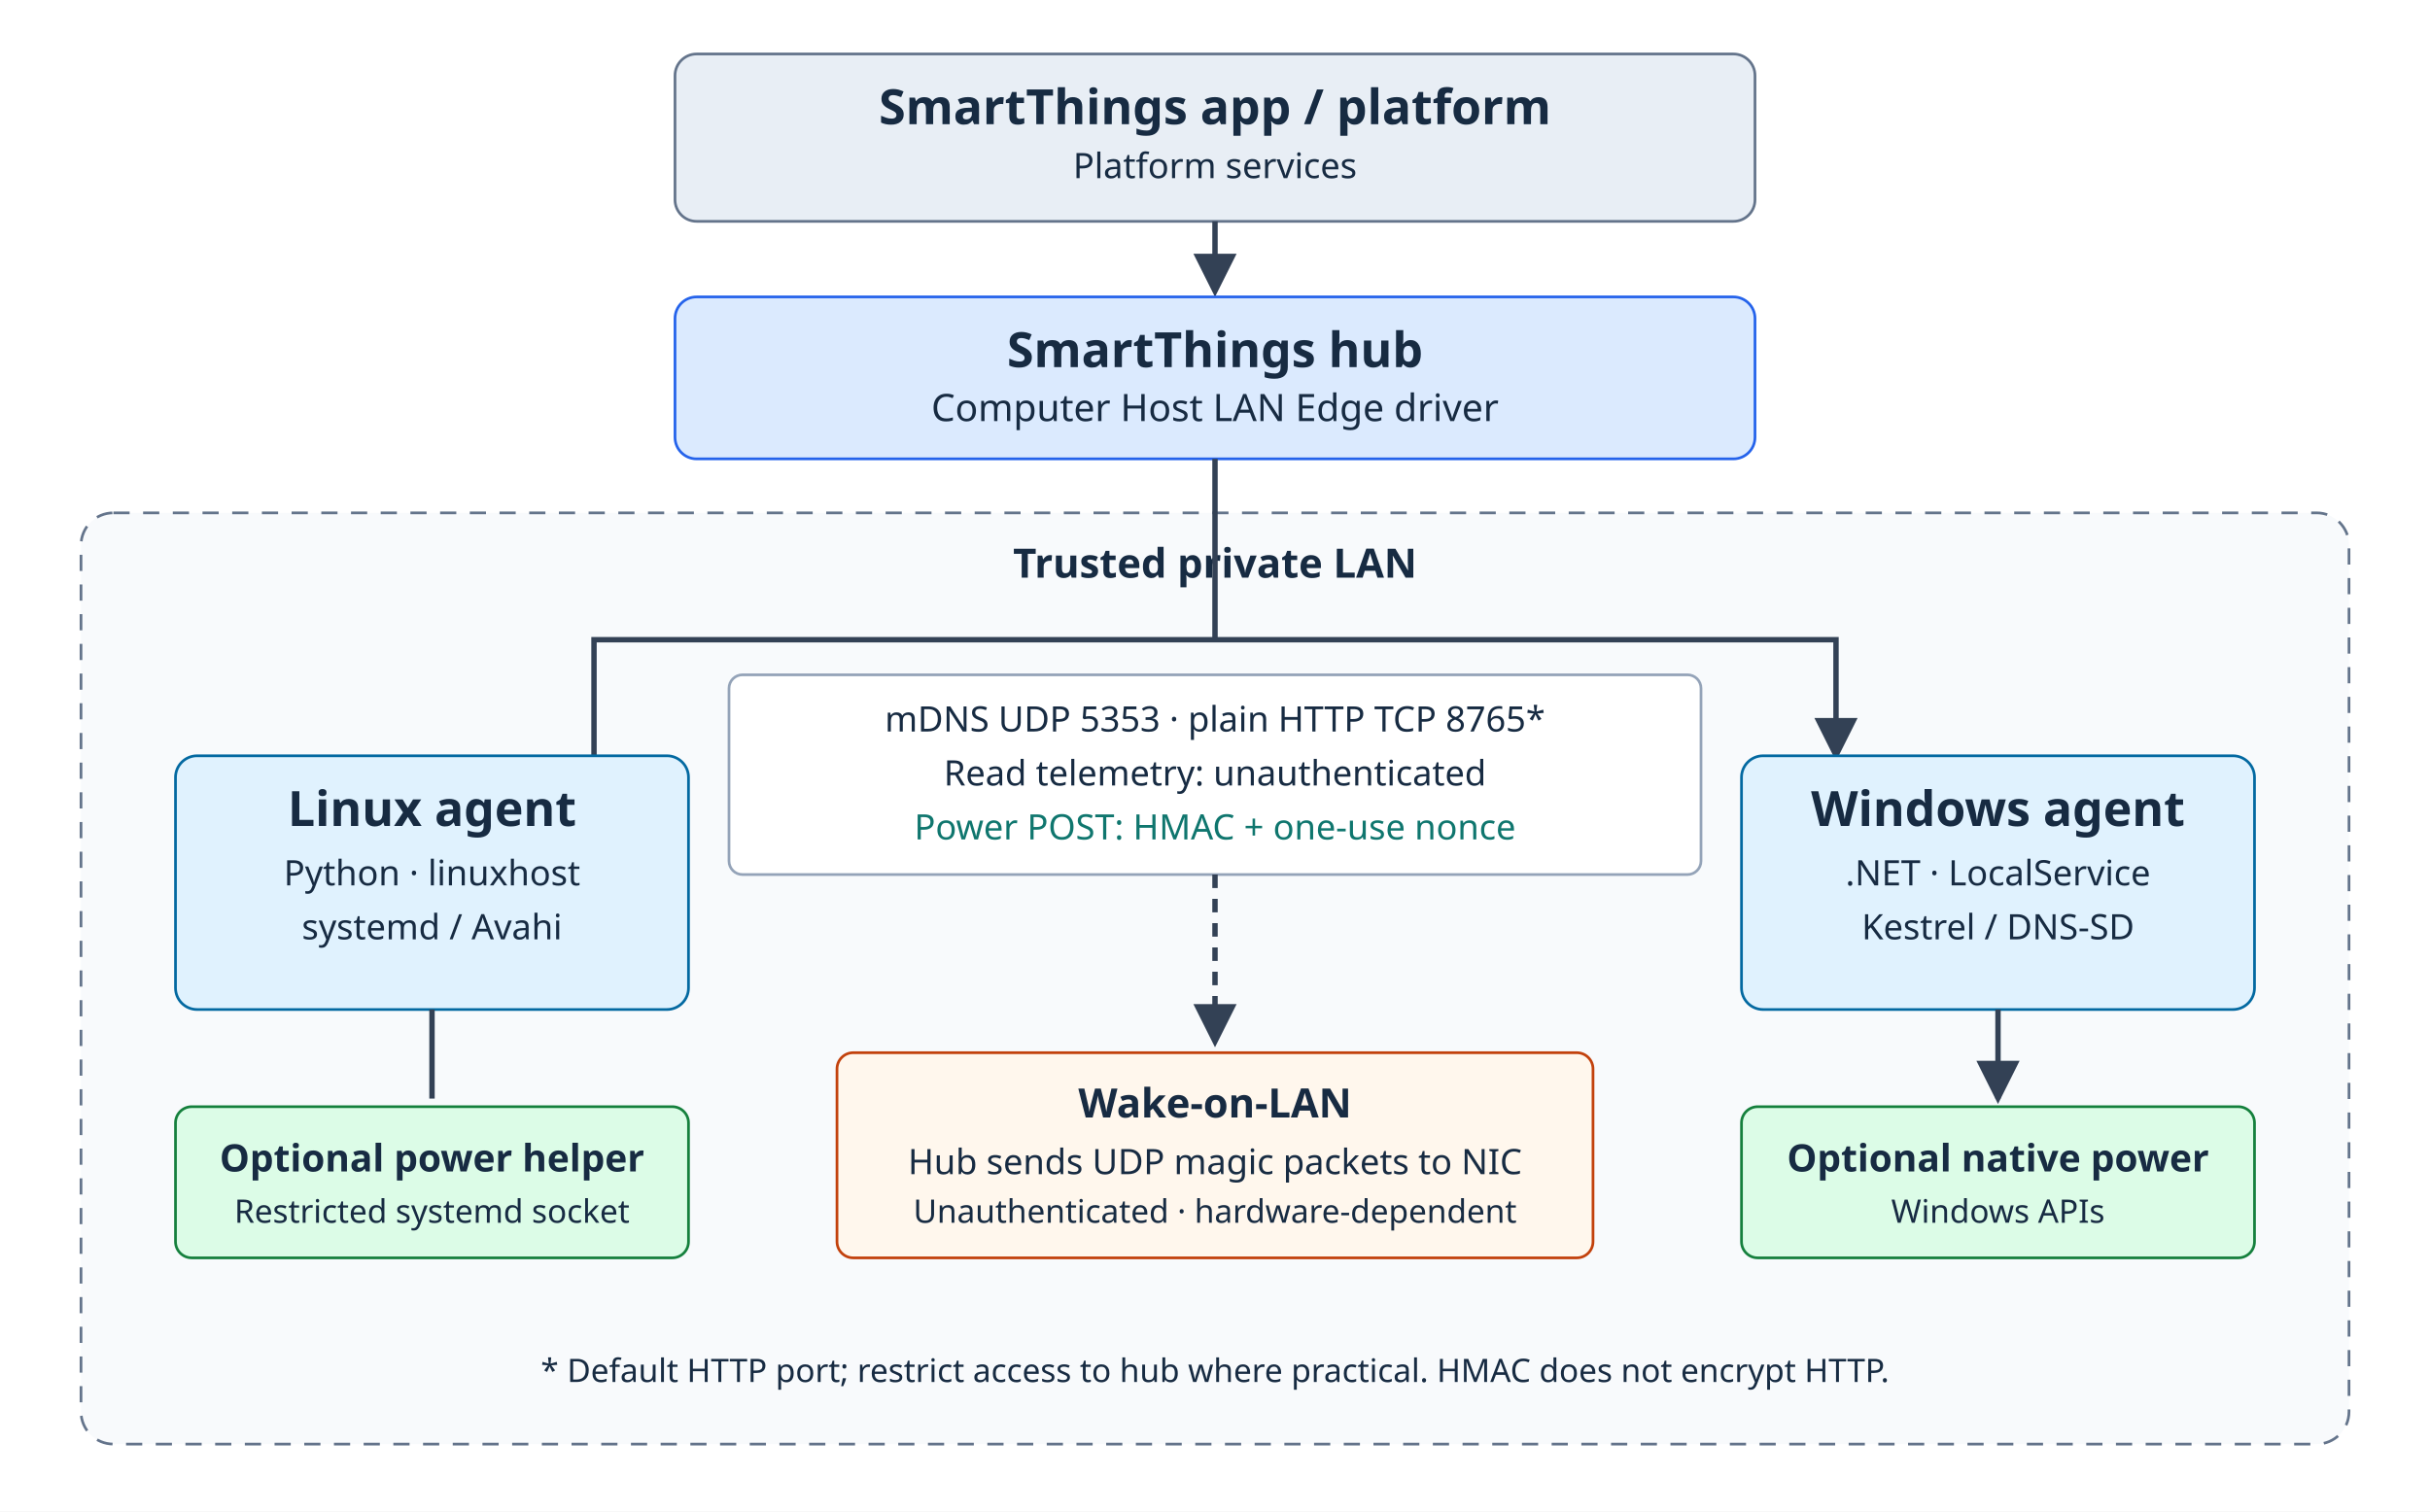
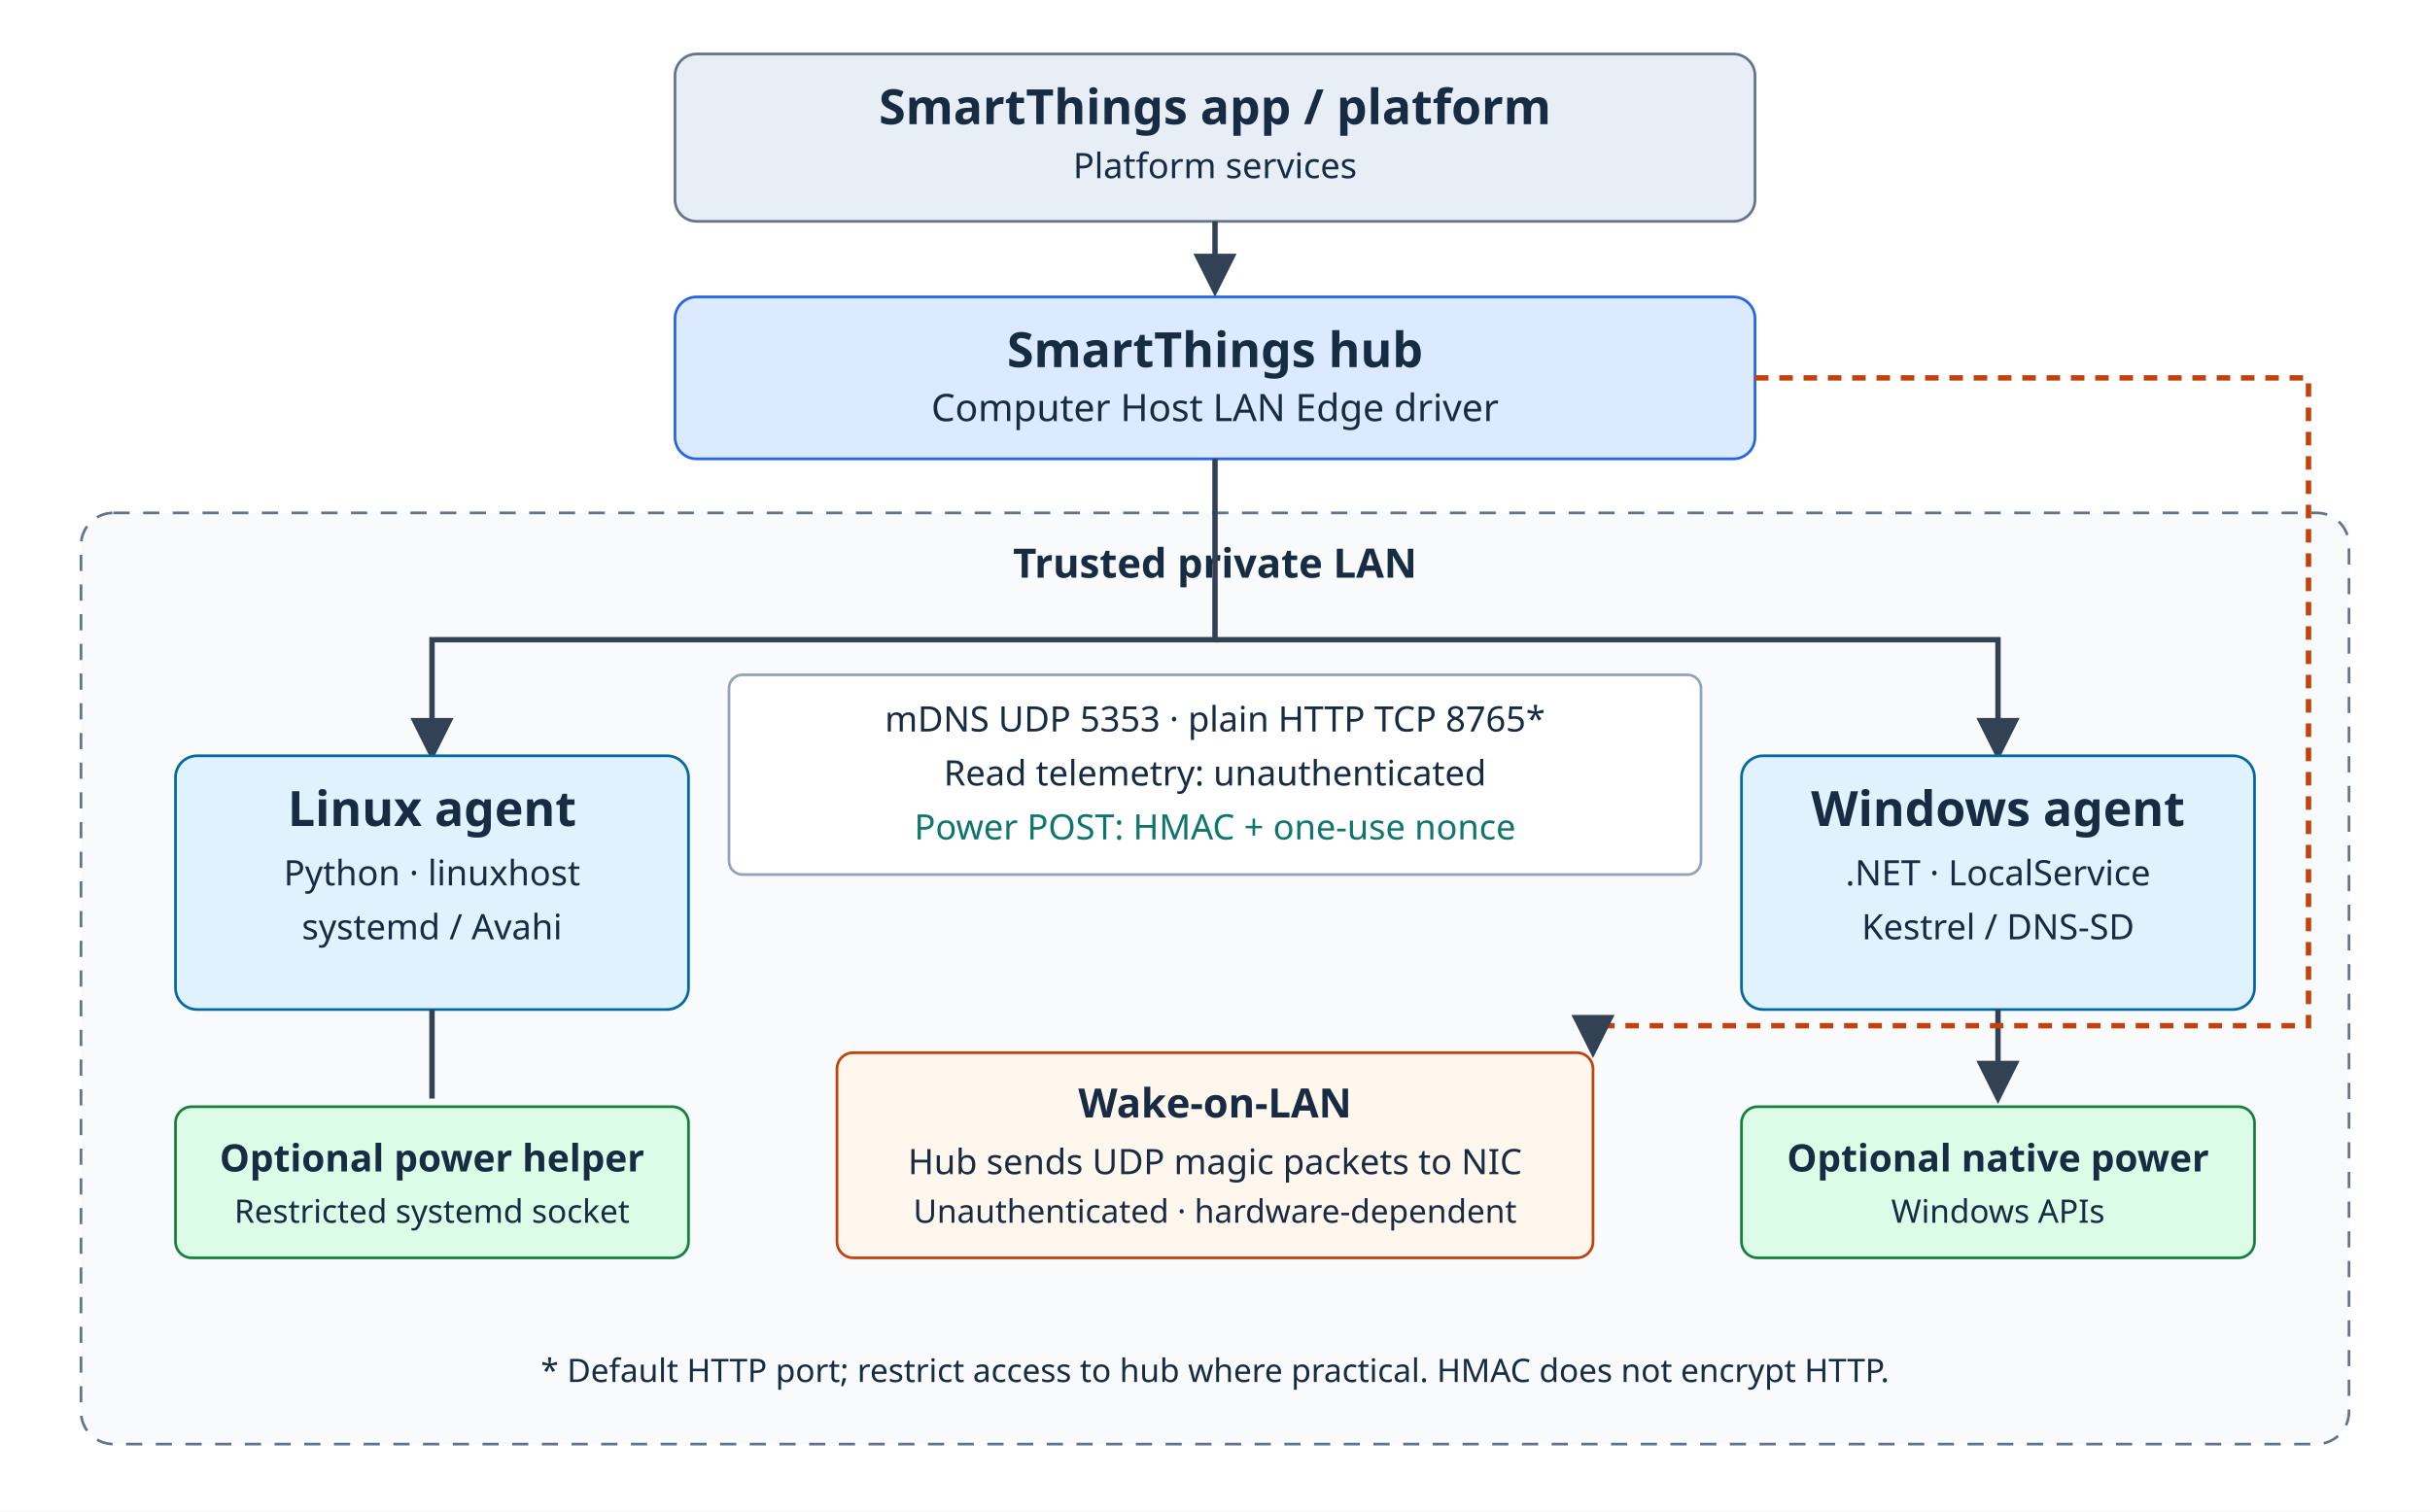
<svg xmlns="http://www.w3.org/2000/svg" width="900" height="560" viewBox="0 0 900 560" role="img" aria-labelledby="title desc">
  <defs>
    <marker id="arrow" markerWidth="8" markerHeight="8" refX="7" refY="4" orient="auto-start-reverse">
      <path d="M0 0 L8 4 L0 8 Z" fill="#334155" />
    </marker>
  </defs>
  <rect width="900" height="560" fill="#ffffff" />
  <g font-family="sans-serif" fill="#172b42" text-anchor="middle">
    <rect x="250" y="20" width="400" height="62" rx="8" fill="#e8eef5" stroke="#64748b" />
    <text x="450" y="46" font-size="18" font-weight="bold">SmartThings app / platform</text>
    <text x="450" y="66" font-size="13">Platform services</text>
    <path d="M450 82 V108" stroke="#334155" stroke-width="2" marker-end="url(#arrow)" />
    <rect x="250" y="110" width="400" height="60" rx="8" fill="#dbeafe" stroke="#2563eb" />
    <text x="450" y="136" font-size="18" font-weight="bold">SmartThings hub</text>
    <text x="450" y="156" font-size="14">Computer Host LAN Edge driver</text>
    <rect x="30" y="190" width="840" height="345" rx="12" fill="#f8fafc" stroke="#64748b" stroke-dasharray="6 5" />
    <text x="450" y="214" font-size="15" font-weight="bold">Trusted private LAN</text>
-     <path d="M450 170 V237 H220 V280 M450 237 H680 V280" stroke="#334155" stroke-width="2" fill="none" marker-end="url(#arrow)" />
+     <path d="M450 170 V237 H160 V280" stroke="#334155" stroke-width="2" fill="none" marker-end="url(#arrow)" />
+     <path d="M450 237 H740 V280" stroke="#334155" stroke-width="2" fill="none" marker-end="url(#arrow)" />
    <rect x="270" y="250" width="360" height="74" rx="5" fill="#ffffff" stroke="#94a3b8" />
    <text x="450" y="271" font-size="13">mDNS UDP 5353 · plain HTTP TCP 8765*</text>
    <text x="450" y="291" font-size="13">Read telemetry: unauthenticated</text>
    <text x="450" y="311" font-size="13" fill="#0f766e">Power POST: HMAC + one-use nonce</text>
    <rect x="65" y="280" width="190" height="94" rx="8" fill="#e0f2fe" stroke="#0369a1" />
    <text x="160" y="306" font-size="18" font-weight="bold">Linux agent</text>
    <text x="160" y="328" font-size="13">Python · linuxhost</text>
    <text x="160" y="348" font-size="13">systemd / Avahi</text>
    <rect x="645" y="280" width="190" height="94" rx="8" fill="#e0f2fe" stroke="#0369a1" />
    <text x="740" y="306" font-size="18" font-weight="bold">Windows agent</text>
    <text x="740" y="328" font-size="13">.NET · LocalService</text>
    <text x="740" y="348" font-size="13">Kestrel / DNS-SD</text>
    <path d="M160 374 V407 M740 374 V407" stroke="#334155" stroke-width="2" marker-end="url(#arrow)" />
    <rect x="65" y="410" width="190" height="56" rx="6" fill="#dcfce7" stroke="#15803d" />
    <text x="160" y="434" font-size="14" font-weight="bold">Optional power helper</text>
    <text x="160" y="453" font-size="12">Restricted systemd socket</text>
    <rect x="645" y="410" width="190" height="56" rx="6" fill="#dcfce7" stroke="#15803d" />
    <text x="740" y="434" font-size="14" font-weight="bold">Optional native power</text>
    <text x="740" y="453" font-size="12">Windows APIs</text>
-     <path d="M450 324 V386" stroke="#334155" stroke-width="2" stroke-dasharray="5 4" marker-end="url(#arrow)" />
+     <path d="M650 140 H855 V380 H590 V390" fill="none" stroke="#c2410c" stroke-width="2" stroke-dasharray="5 4" marker-end="url(#arrow)" />
    <rect x="310" y="390" width="280" height="76" rx="6" fill="#fff7ed" stroke="#c2410c" />
    <text x="450" y="414" font-size="15" font-weight="bold">Wake-on-LAN</text>
    <text x="450" y="435" font-size="13">Hub sends UDP magic packets to NIC</text>
    <text x="450" y="453" font-size="12">Unauthenticated · hardware-dependent</text>
    <text x="450" y="512" font-size="12">* Default HTTP port; restrict access to hub where practical. HMAC does not encrypt HTTP.</text>
  </g>
</svg>
